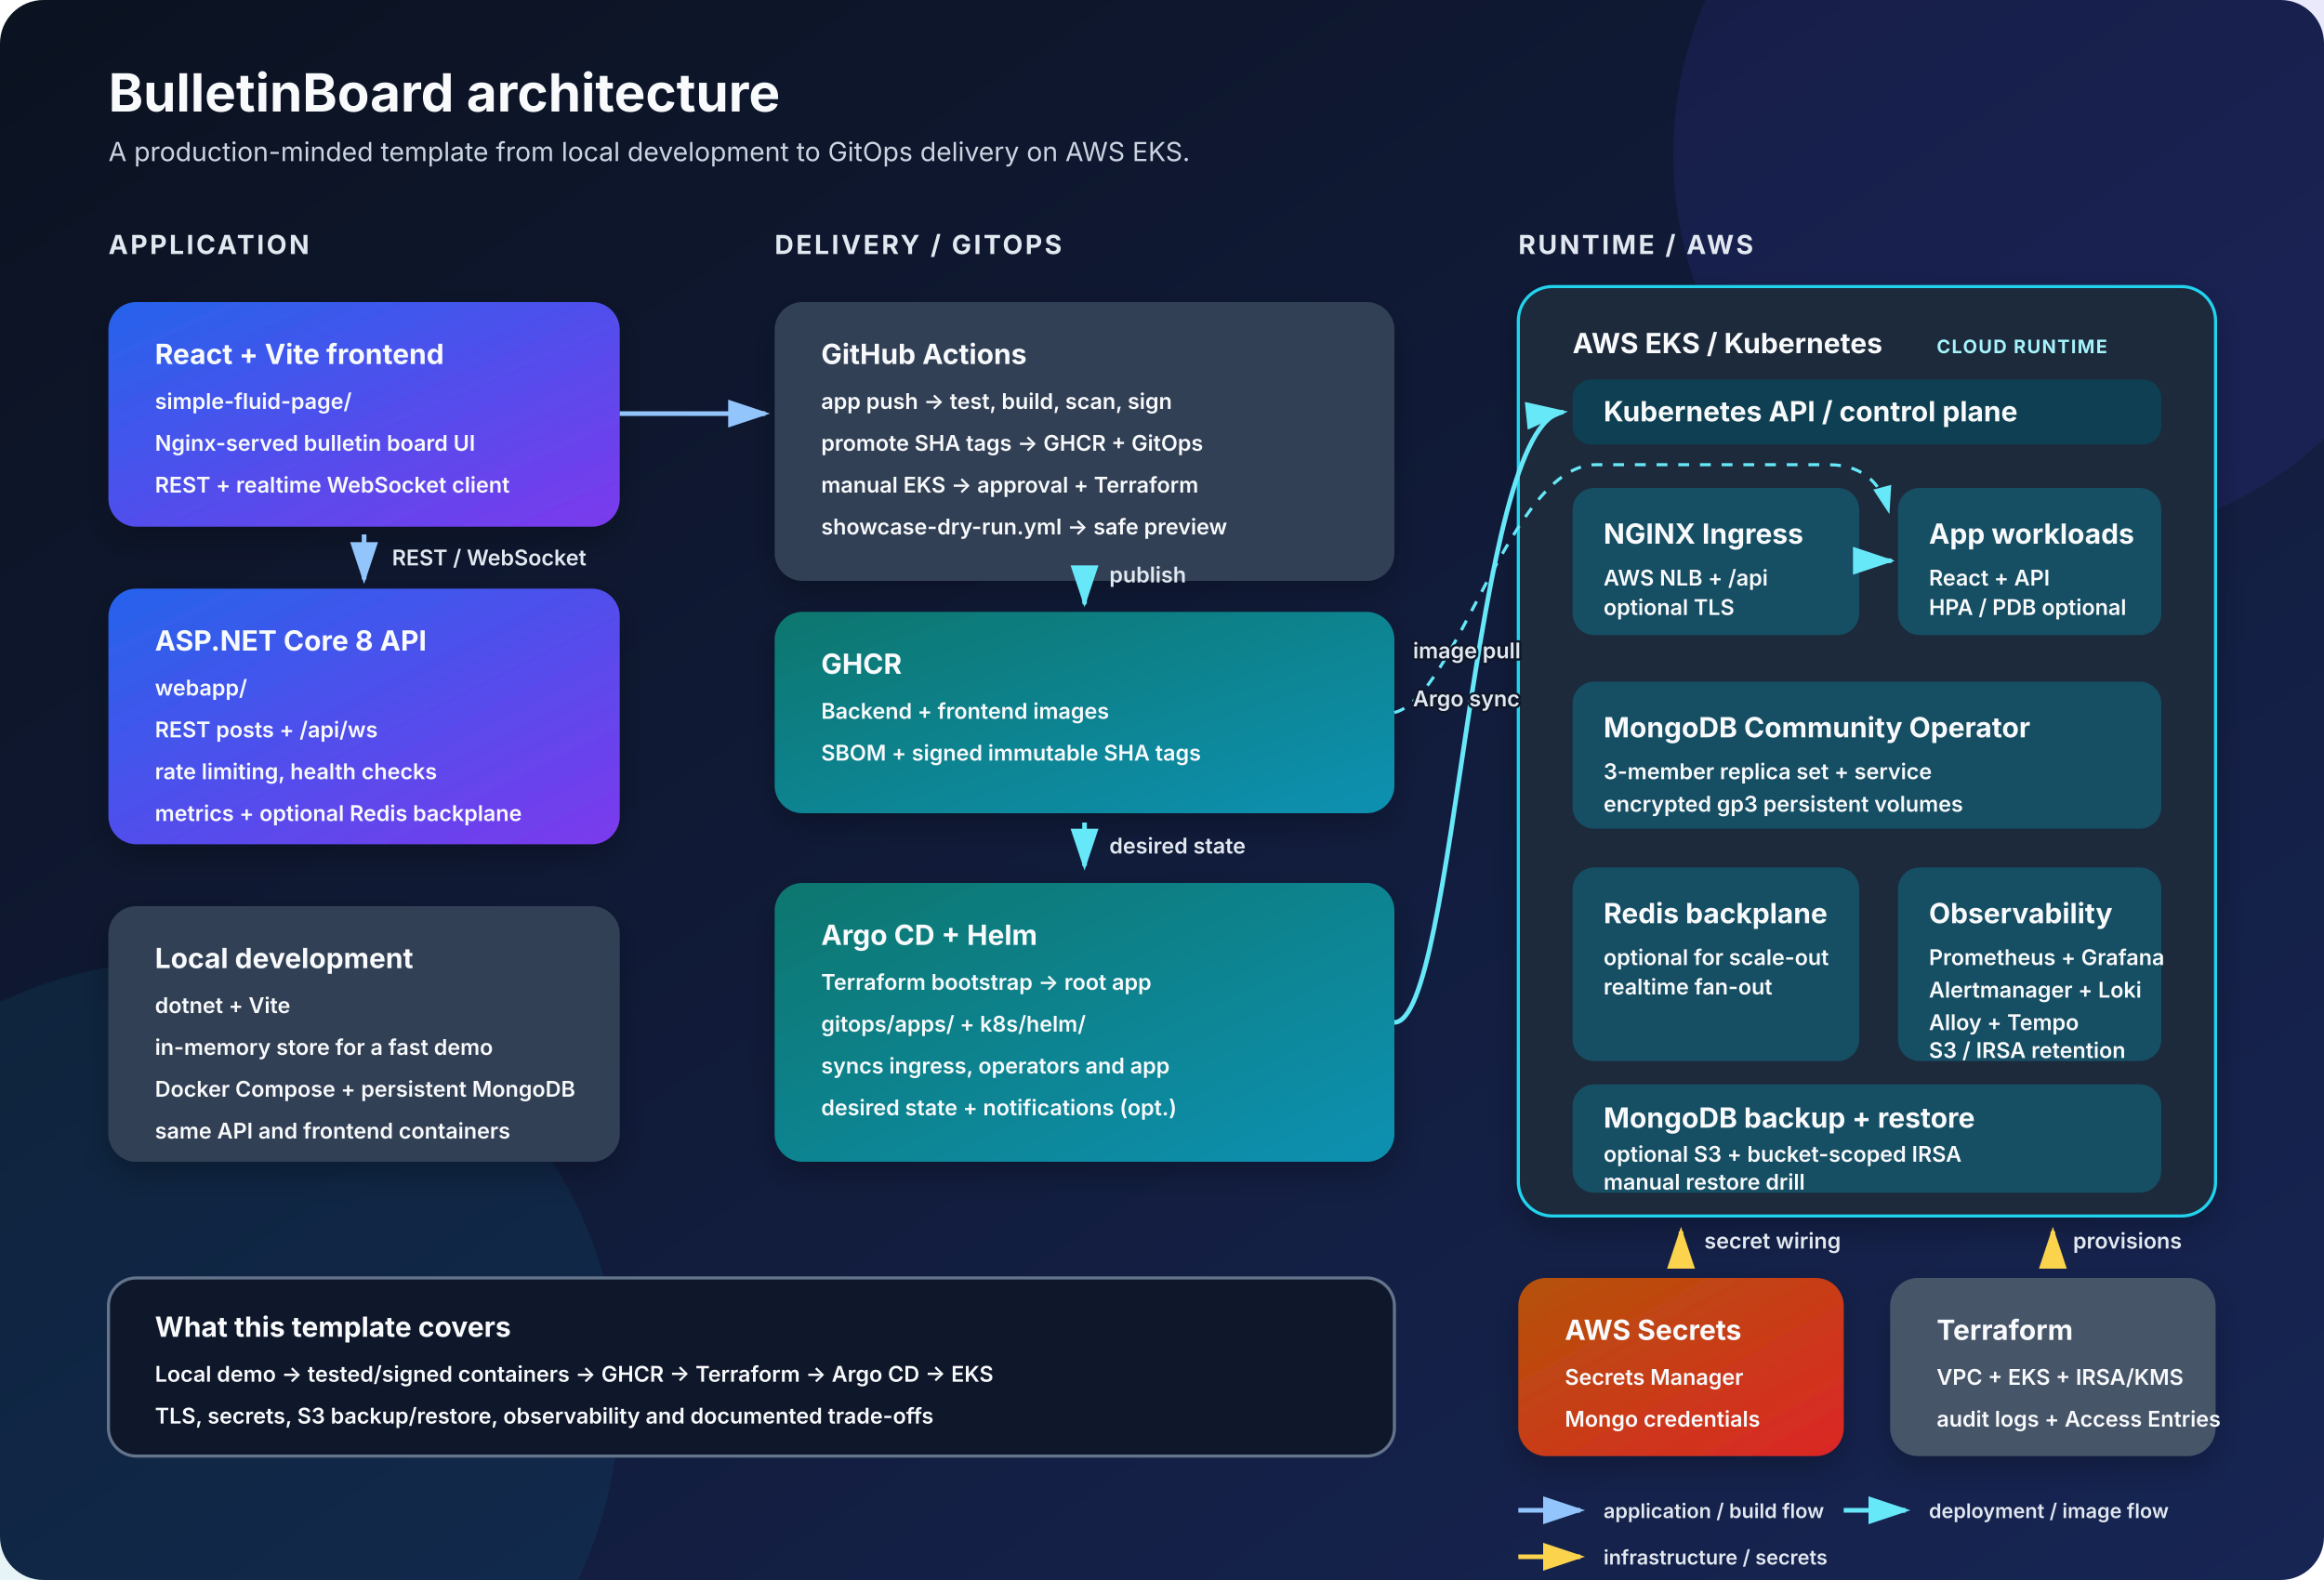
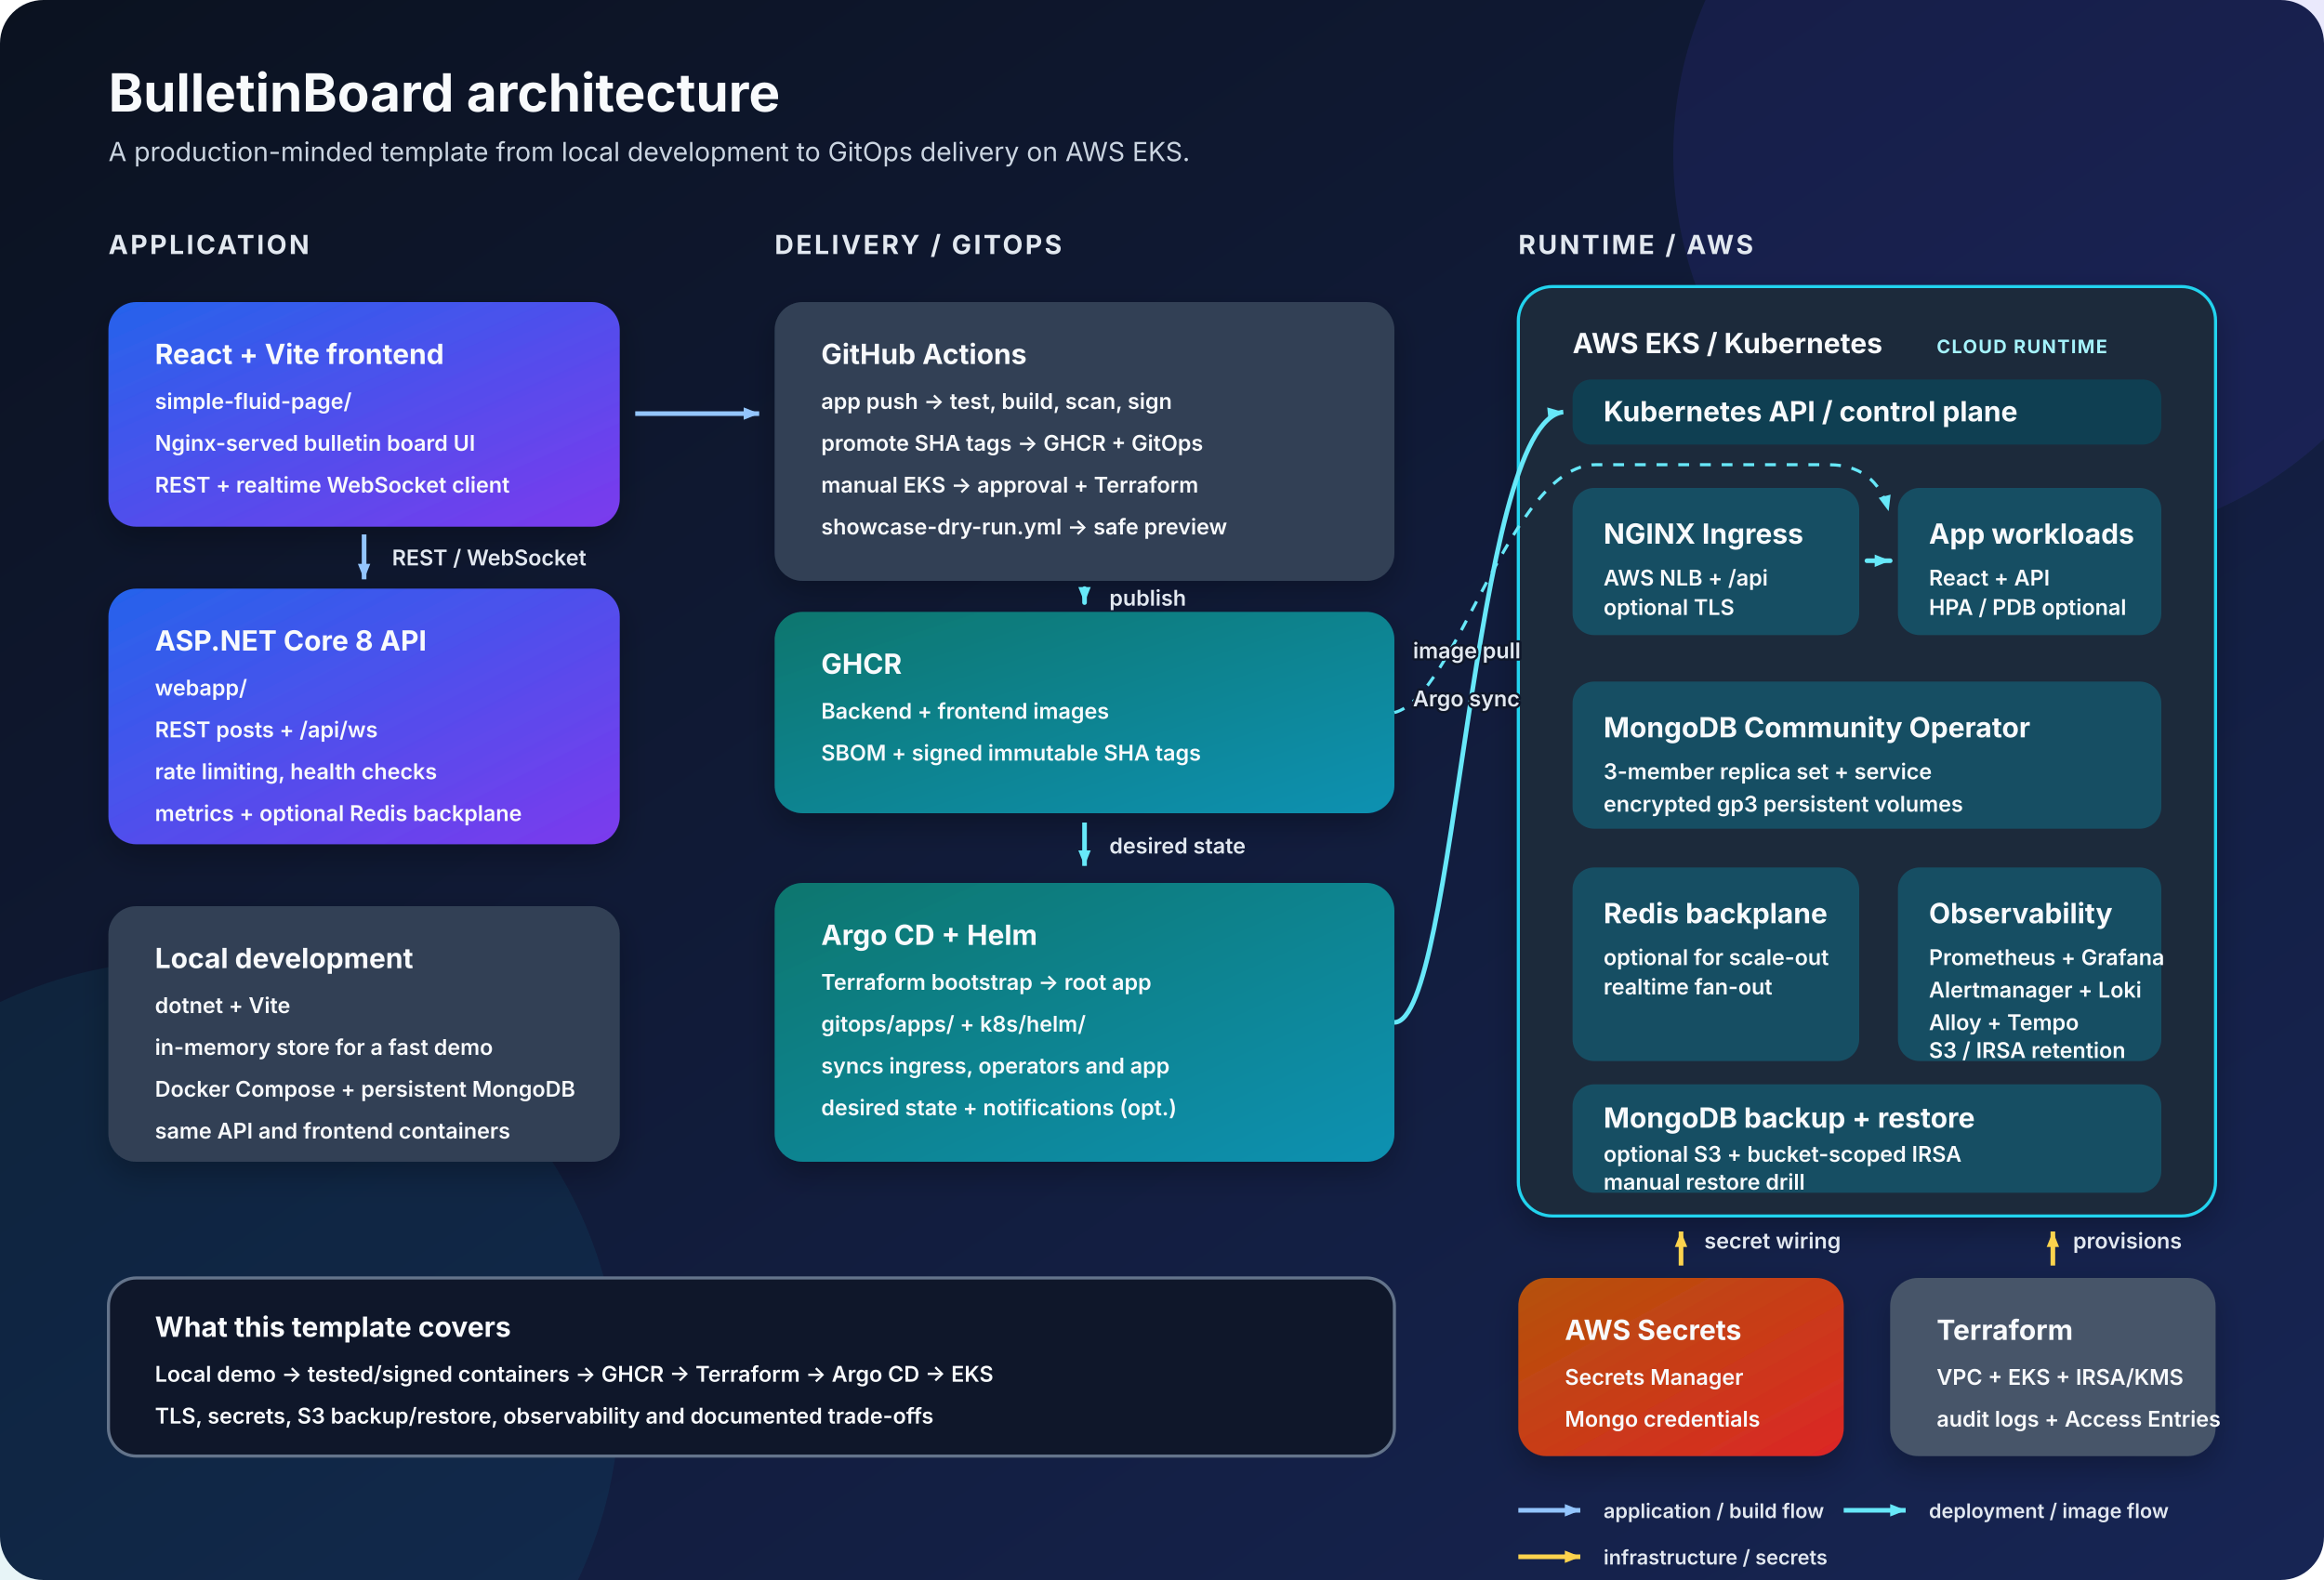
<svg xmlns="http://www.w3.org/2000/svg" width="1500" height="1020" viewBox="0 0 1500 1020" preserveAspectRatio="xMidYMid meet" shape-rendering="geometricPrecision" text-rendering="optimizeLegibility" role="img" aria-labelledby="title desc">
  <defs>
    <linearGradient id="bg" x1="0" y1="0" x2="1" y2="1">
      <stop offset="0" stop-color="#0b1220" />
      <stop offset="1" stop-color="#172554" />
    </linearGradient>
    <linearGradient id="app" x1="0" y1="0" x2="1" y2="1">
      <stop offset="0" stop-color="#2563eb" />
      <stop offset="1" stop-color="#7c3aed" />
    </linearGradient>
    <linearGradient id="platform" x1="0" y1="0" x2="1" y2="1">
      <stop offset="0" stop-color="#0f766e" />
      <stop offset="1" stop-color="#0891b2" />
    </linearGradient>
    <linearGradient id="security" x1="0" y1="0" x2="1" y2="1">
      <stop offset="0" stop-color="#b45309" />
      <stop offset="1" stop-color="#dc2626" />
    </linearGradient>
    <filter id="shadow" x="-20%" y="-20%" width="140%" height="140%">
      <feDropShadow dx="0" dy="8" stdDeviation="10" flood-color="#000" flood-opacity=".25" />
    </filter>
-     <marker id="arrow-blue" markerWidth="10" markerHeight="10" refX="8" refY="3" orient="auto">
-       <path d="M0,0 L0,6 L9,3 z" fill="#93c5fd" />
+     <marker id="arrow-blue" markerUnits="userSpaceOnUse" markerWidth="10" markerHeight="8" refX="10" refY="4" orient="auto">
+       <path d="M0,0 L0,8 L10,4 z" fill="#93c5fd" />
    </marker>
-     <marker id="arrow-teal" markerWidth="10" markerHeight="10" refX="8" refY="3" orient="auto">
-       <path d="M0,0 L0,6 L9,3 z" fill="#67e8f9" />
+     <marker id="arrow-teal" markerUnits="userSpaceOnUse" markerWidth="10" markerHeight="8" refX="10" refY="4" orient="auto">
+       <path d="M0,0 L0,8 L10,4 z" fill="#67e8f9" />
    </marker>
-     <marker id="arrow-amber" markerWidth="10" markerHeight="10" refX="8" refY="3" orient="auto">
-       <path d="M0,0 L0,6 L9,3 z" fill="#fcd34d" />
+     <marker id="arrow-amber" markerUnits="userSpaceOnUse" markerWidth="10" markerHeight="8" refX="10" refY="4" orient="auto">
+       <path d="M0,0 L0,8 L10,4 z" fill="#fcd34d" />
    </marker>
    <style>
      .title { font: 700 34px Inter, ui-sans-serif, system-ui, sans-serif; fill: #f8fafc; }
      .subtitle { font: 400 17px Inter, ui-sans-serif, system-ui, sans-serif; fill: #cbd5e1; }
      .section { font: 700 17px Inter, ui-sans-serif, system-ui, sans-serif; fill: #e2e8f0; letter-spacing: 1.5px; }
      .box-title { font: 700 18px Inter, ui-sans-serif, system-ui, sans-serif; fill: #f8fafc; }
      .box-text { font: 600 14px Inter, ui-sans-serif, system-ui, sans-serif; fill: #f8fafc; }
      .small { font: 600 14px Inter, ui-sans-serif, system-ui, sans-serif; fill: #e2e8f0; }
      .flow-label { stroke: #0f172a; stroke-width: 3px; stroke-linejoin: round; paint-order: stroke fill; }
      .legend { font: 600 13px Inter, ui-sans-serif, system-ui, sans-serif; fill: #e2e8f0; }
      .chip { font: 700 12px Inter, ui-sans-serif, system-ui, sans-serif; fill: #a5f3fc; letter-spacing: .8px; }
    </style>
  </defs>
  <rect width="1500" height="1020" rx="28" fill="url(#bg)" />
  <circle cx="1330" cy="100" r="250" fill="#4f46e5" opacity=".12" />
  <circle cx="120" cy="900" r="280" fill="#0891b2" opacity=".10" />
  <text x="70" y="72" class="title">BulletinBoard architecture</text>
  <text x="70" y="104" class="subtitle">A production-minded template from local development to GitOps delivery on AWS EKS.</text>
  <text x="70" y="164" class="section">APPLICATION</text>
  <text x="500" y="164" class="section">DELIVERY / GITOPS</text>
  <text x="980" y="164" class="section">RUNTIME / AWS</text>
  <g>
    <rect filter="url(#shadow)" x="70" y="195" width="330" height="145" rx="18" fill="url(#app)" />
    <text x="100" y="235" class="box-title">React + Vite frontend</text>
    <text x="100" y="264" class="box-text">simple-fluid-page/</text>
    <text x="100" y="291" class="box-text">Nginx-served bulletin board UI</text>
    <text x="100" y="318" class="box-text">REST + realtime WebSocket client</text>
  </g>
  <g>
    <rect filter="url(#shadow)" x="70" y="380" width="330" height="165" rx="18" fill="url(#app)" />
    <text x="100" y="420" class="box-title">ASP.NET Core 8 API</text>
    <text x="100" y="449" class="box-text">webapp/</text>
    <text x="100" y="476" class="box-text">REST posts + /api/ws</text>
    <text x="100" y="503" class="box-text">rate limiting, health checks</text>
    <text x="100" y="530" class="box-text">metrics + optional Redis backplane</text>
  </g>
  <g>
    <rect filter="url(#shadow)" x="70" y="585" width="330" height="165" rx="18" fill="#334155" />
    <text x="100" y="625" class="box-title">Local development</text>
    <text x="100" y="654" class="box-text">dotnet + Vite</text>
    <text x="100" y="681" class="box-text">in-memory store for a fast demo</text>
    <text x="100" y="708" class="box-text">Docker Compose + persistent MongoDB</text>
    <text x="100" y="735" class="box-text">same API and frontend containers</text>
  </g>
  <path d="M235 345 L235 374" fill="none" stroke="#93c5fd" stroke-width="3" marker-end="url(#arrow-blue)" />
  <text x="253" y="365" class="small">REST / WebSocket</text>
  <g>
    <rect filter="url(#shadow)" x="500" y="195" width="400" height="180" rx="18" fill="#334155" />
    <text x="530" y="235" class="box-title">GitHub Actions</text>
    <text x="530" y="264" class="box-text">app push → test, build, scan, sign</text>
    <text x="530" y="291" class="box-text">promote SHA tags → GHCR + GitOps</text>
    <text x="530" y="318" class="box-text">manual EKS → approval + Terraform</text>
    <text x="530" y="345" class="box-text">showcase-dry-run.yml → safe preview</text>
  </g>
  <g>
    <rect filter="url(#shadow)" x="500" y="395" width="400" height="130" rx="18" fill="url(#platform)" />
    <text x="530" y="435" class="box-title">GHCR</text>
    <text x="530" y="464" class="box-text">Backend + frontend images</text>
    <text x="530" y="491" class="box-text">SBOM + signed immutable SHA tags</text>
  </g>
  <g>
    <rect filter="url(#shadow)" x="500" y="570" width="400" height="180" rx="18" fill="url(#platform)" />
    <text x="530" y="610" class="box-title">Argo CD + Helm</text>
    <text x="530" y="639" class="box-text">Terraform bootstrap → root app</text>
    <text x="530" y="666" class="box-text">gitops/apps/ + k8s/helm/</text>
    <text x="530" y="693" class="box-text">syncs ingress, operators and app</text>
    <text x="530" y="720" class="box-text">desired state + notifications (opt.)</text>
  </g>
-   <path d="M400 267 C440 267 455 267 494 267" fill="none" stroke="#93c5fd" stroke-width="3" marker-end="url(#arrow-blue)" />
+   <path d="M410 267 C440 267 455 267 490 267" fill="none" stroke="#93c5fd" stroke-width="3" marker-end="url(#arrow-blue)" />
  <path d="M700 380 L700 389" fill="none" stroke="#67e8f9" stroke-width="3" stroke-linecap="round" marker-end="url(#arrow-teal)" />
  <path d="M700 531 L700 559" fill="none" stroke="#67e8f9" stroke-width="3" marker-end="url(#arrow-teal)" />
-   <text x="716" y="376" class="small">publish</text>
+   <text x="716" y="391" class="small">publish</text>
  <text x="716" y="551" class="small">desired state</text>
  <g>
    <rect filter="url(#shadow)" x="980" y="185" width="450" height="600" rx="22" fill="#1e293b" stroke="#22d3ee" stroke-width="2" />
    <text x="1015" y="228" class="box-title">AWS EKS / Kubernetes</text>
    <text x="1250" y="228" class="chip">CLOUD RUNTIME</text>
    <rect x="1015" y="245" width="380" height="42" rx="12" fill="#0f3f52" />
    <text x="1035" y="272" class="box-title" font-size="15">Kubernetes API / control plane</text>
    <rect x="1015" y="315" width="185" height="95" rx="14" fill="#164e63" />
    <text x="1035" y="351" class="box-title" font-size="16">NGINX Ingress</text>
    <text x="1035" y="378" class="box-text">AWS NLB + /api</text>
    <text x="1035" y="397" class="box-text">optional TLS</text>
    <rect x="1225" y="315" width="170" height="95" rx="14" fill="#164e63" />
    <text x="1245" y="351" class="box-title" font-size="16">App workloads</text>
    <text x="1245" y="378" class="box-text">React + API</text>
    <text x="1245" y="397" class="box-text">HPA / PDB optional</text>
-     <path d="M1208 362 L1220 362" fill="none" stroke="#67e8f9" stroke-width="3" stroke-linecap="round" marker-end="url(#arrow-teal)" />
+     <path d="M1205 362 L1220 362" fill="none" stroke="#67e8f9" stroke-width="3" stroke-linecap="round" marker-end="url(#arrow-teal)" />
    <rect x="1015" y="440" width="380" height="95" rx="14" fill="#164e63" />
    <text x="1035" y="476" class="box-title" font-size="16">MongoDB Community Operator</text>
    <text x="1035" y="503" class="box-text">3-member replica set + service</text>
    <text x="1035" y="524" class="box-text">encrypted gp3 persistent volumes</text>
    <rect x="1015" y="560" width="185" height="125" rx="14" fill="#164e63" />
    <text x="1035" y="596" class="box-title" font-size="16">Redis backplane</text>
    <text x="1035" y="623" class="box-text">optional for scale-out</text>
    <text x="1035" y="642" class="box-text">realtime fan-out</text>
    <rect x="1225" y="560" width="170" height="125" rx="14" fill="#164e63" />
    <text x="1245" y="596" class="box-title" font-size="16">Observability</text>
    <text x="1245" y="623" class="box-text">Prometheus + Grafana</text>
    <text x="1245" y="644" class="box-text">Alertmanager + Loki</text>
    <text x="1245" y="665" class="box-text">Alloy + Tempo</text>
    <text x="1245" y="683" class="box-text">S3 / IRSA retention</text>
    <rect x="1015" y="700" width="380" height="70" rx="14" fill="#164e63" />
    <text x="1035" y="728" class="box-title" font-size="16">MongoDB backup + restore</text>
    <text x="1035" y="750" class="box-text">optional S3 + bucket-scoped IRSA</text>
    <text x="1035" y="768" class="box-text">manual restore drill</text>
  </g>
  <path d="M900 660 C940 660 950 272 1009 266" fill="none" stroke="#67e8f9" stroke-width="3" marker-end="url(#arrow-teal)" />
  <path d="M900 460 C940 450 975 300 1030 300 C1090 300 1155 300 1180 300 C1205 300 1215 315 1219 330" fill="none" stroke="#67e8f9" stroke-width="2" stroke-dasharray="7 7" marker-end="url(#arrow-teal)" />
  <text x="912" y="456" class="small flow-label">Argo sync</text>
  <text x="912" y="425" class="small flow-label">image pull</text>
  <g>
    <rect filter="url(#shadow)" x="980" y="825" width="210" height="115" rx="18" fill="url(#security)" />
    <text x="1010" y="865" class="box-title">AWS Secrets</text>
    <text x="1010" y="894" class="box-text">Secrets Manager</text>
    <text x="1010" y="921" class="box-text">Mongo credentials</text>
  </g>
  <g>
    <rect filter="url(#shadow)" x="1220" y="825" width="210" height="115" rx="18" fill="#475569" />
    <text x="1250" y="865" class="box-title">Terraform</text>
    <text x="1250" y="894" class="box-text">VPC + EKS + IRSA/KMS</text>
    <text x="1250" y="921" class="box-text">audit logs + Access Entries</text>
  </g>
  <path d="M1085 817 L1085 795" fill="none" stroke="#fcd34d" stroke-width="3" marker-end="url(#arrow-amber)" />
  <text x="1100" y="806" class="small">secret wiring</text>
  <path d="M1325 817 L1325 795" fill="none" stroke="#fcd34d" stroke-width="3" marker-end="url(#arrow-amber)" />
  <text x="1338" y="806" class="small">provisions</text>
  <rect x="70" y="825" width="830" height="115" rx="18" fill="#0f172a" stroke="#64748b" stroke-width="2" />
  <text x="100" y="863" class="box-title">What this template covers</text>
  <text x="100" y="892" class="box-text">Local demo → tested/signed containers → GHCR → Terraform → Argo CD → EKS</text>
  <text x="100" y="919" class="box-text">TLS, secrets, S3 backup/restore, observability and documented trade-offs</text>
  <line x1="980" y1="975" x2="1020" y2="975" stroke="#93c5fd" stroke-width="3" marker-end="url(#arrow-blue)" />
  <text x="1035" y="980" class="legend">application / build flow</text>
  <line x1="1190" y1="975" x2="1230" y2="975" stroke="#67e8f9" stroke-width="3" marker-end="url(#arrow-teal)" />
  <text x="1245" y="980" class="legend">deployment / image flow</text>
  <line x1="980" y1="1005" x2="1020" y2="1005" stroke="#fcd34d" stroke-width="3" marker-end="url(#arrow-amber)" />
  <text x="1035" y="1010" class="legend">infrastructure / secrets</text>
</svg>
